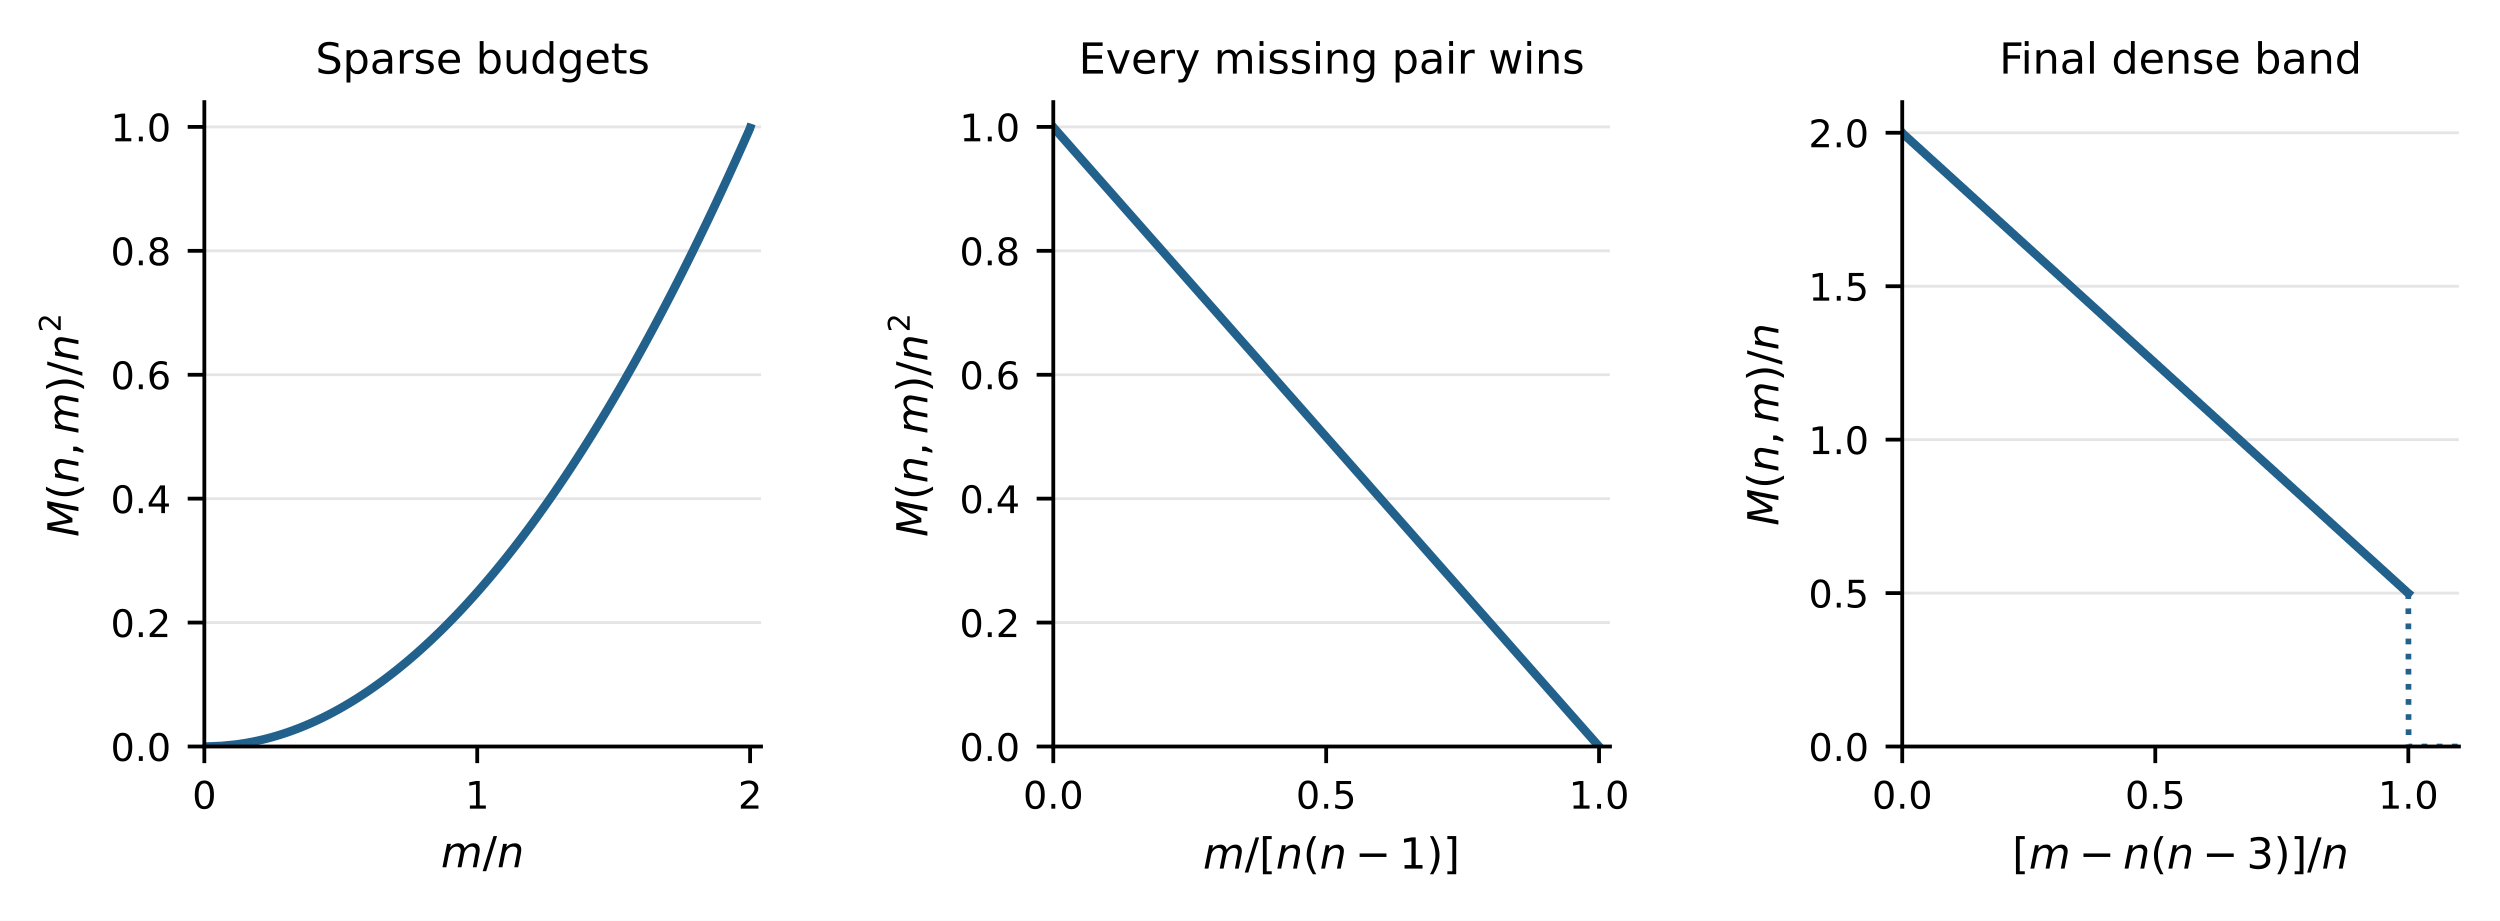
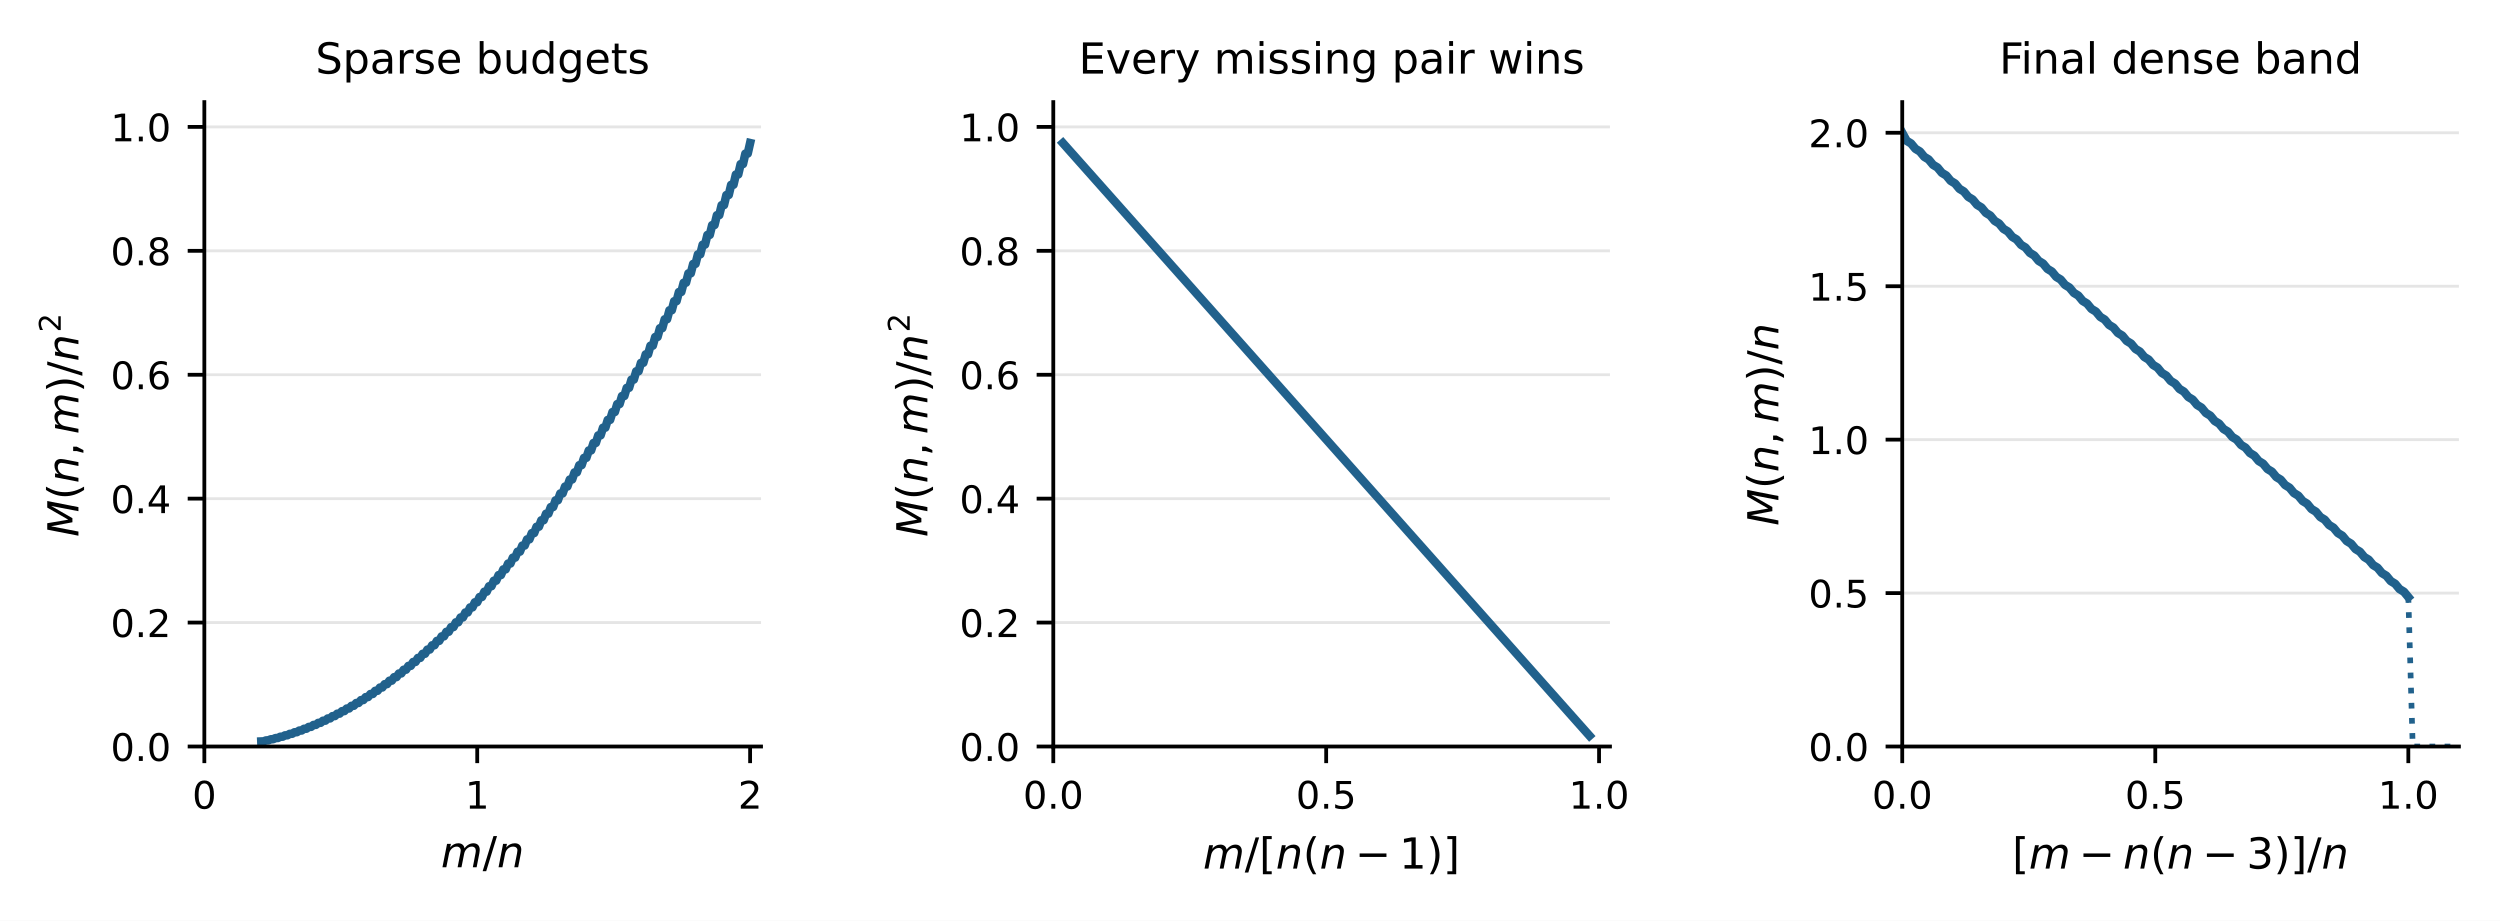
<svg xmlns="http://www.w3.org/2000/svg" xmlns:xlink="http://www.w3.org/1999/xlink" width="525.903pt" height="193.679pt" viewBox="0 0 525.903 193.679" version="1.1">
  <defs>
    <style type="text/css">*{stroke-linejoin: round; stroke-linecap: butt}</style>
  </defs>
  <g id="figure_1">
    <g id="patch_1">
      <path d="M 0 193.679 L 525.903 193.679 L 525.903 0 L 0 0 z " style="fill: #ffffff" />
    </g>
    <g id="axes_1">
      <g id="patch_2">
        <path d="M 42.985 157.036 L 160.09 157.036 L 160.09 21.479 L 42.985 21.479 z " style="fill: #ffffff" />
      </g>
      <g id="matplotlib.axis_1">
        <g id="xtick_1">
          <g id="line2d_1">
            <defs>
              <path id="m2ba249c157" d="M 0 0 L 0 3.5 " style="stroke: #000000; stroke-width: 0.8" />
            </defs>
            <g>
              <use xlink:href="#m2ba249c157" x="42.985" y="157.036" style="stroke: #000000; stroke-width: 0.8" />
            </g>
          </g>
          <g id="text_1">
            <text style="font-size: 8px; font-family: 'DejaVu Sans'; text-anchor: middle" x="42.985" y="170.115" transform="rotate(-0 42.98461 170.1146)">0</text>
          </g>
        </g>
        <g id="xtick_2">
          <g id="line2d_2">
            <g>
              <use xlink:href="#m2ba249c157" x="100.389" y="157.036" style="stroke: #000000; stroke-width: 0.8" />
            </g>
          </g>
          <g id="text_2">
            <text style="font-size: 8px; font-family: 'DejaVu Sans'; text-anchor: middle" x="100.389" y="170.115" transform="rotate(-0 100.3892 170.1146)">1</text>
          </g>
        </g>
        <g id="xtick_3">
          <g id="line2d_3">
            <g>
              <use xlink:href="#m2ba249c157" x="157.794" y="157.036" style="stroke: #000000; stroke-width: 0.8" />
            </g>
          </g>
          <g id="text_3">
            <text style="font-size: 8px; font-family: 'DejaVu Sans'; text-anchor: middle" x="157.794" y="170.115" transform="rotate(-0 157.7939 170.1146)">2</text>
          </g>
        </g>
        <g id="text_4">
          <g transform="translate(92.76233 182.8744)">
            <text>
              <tspan x="0" y="-0.438" style="font-style: oblique; font-size: 9px; font-family: 'DejaVu Sans'">m</tspan>
              <tspan x="11.799" y="-0.438" style="font-style: oblique; font-size: 9px; font-family: 'DejaVu Sans'">n</tspan>
              <tspan x="8.767" y="-0.438" style="font-size: 9px; font-family: 'DejaVu Sans'">/</tspan>
            </text>
          </g>
        </g>
      </g>
      <g id="matplotlib.axis_2">
        <g id="ytick_1">
          <g id="line2d_4">
            <path d="M 42.985 157.036 L 160.09 157.036 " clip-path="url(#pbbf716fa3c)" style="fill: none; stroke: #e5e5e5; stroke-width: 0.6; stroke-linecap: square" />
          </g>
          <g id="line2d_5">
            <defs>
              <path id="m315a879673" d="M 0 0 L -3.5 0 " style="stroke: #000000; stroke-width: 0.8" />
            </defs>
            <g>
              <use xlink:href="#m315a879673" x="42.985" y="157.036" style="stroke: #000000; stroke-width: 0.8" />
            </g>
          </g>
          <g id="text_5">
            <text style="font-size: 8px; font-family: 'DejaVu Sans'; text-anchor: end" x="35.985" y="160.076" transform="rotate(-0 35.98461 160.0755)">0.0</text>
          </g>
        </g>
        <g id="ytick_2">
          <g id="line2d_6">
            <path d="M 42.985 130.968 L 160.09 130.968 " clip-path="url(#pbbf716fa3c)" style="fill: none; stroke: #e5e5e5; stroke-width: 0.6; stroke-linecap: square" />
          </g>
          <g id="line2d_7">
            <g>
              <use xlink:href="#m315a879673" x="42.985" y="130.968" style="stroke: #000000; stroke-width: 0.8" />
            </g>
          </g>
          <g id="text_6">
            <text style="font-size: 8px; font-family: 'DejaVu Sans'; text-anchor: end" x="35.985" y="134.007" transform="rotate(-0 35.98461 134.0067)">0.2</text>
          </g>
        </g>
        <g id="ytick_3">
          <g id="line2d_8">
            <path d="M 42.985 104.899 L 160.09 104.899 " clip-path="url(#pbbf716fa3c)" style="fill: none; stroke: #e5e5e5; stroke-width: 0.6; stroke-linecap: square" />
          </g>
          <g id="line2d_9">
            <g>
              <use xlink:href="#m315a879673" x="42.985" y="104.899" style="stroke: #000000; stroke-width: 0.8" />
            </g>
          </g>
          <g id="text_7">
            <text style="font-size: 8px; font-family: 'DejaVu Sans'; text-anchor: end" x="35.985" y="107.938" transform="rotate(-0 35.98461 107.9379)">0.4</text>
          </g>
        </g>
        <g id="ytick_4">
          <g id="line2d_10">
            <path d="M 42.985 78.83 L 160.09 78.83 " clip-path="url(#pbbf716fa3c)" style="fill: none; stroke: #e5e5e5; stroke-width: 0.6; stroke-linecap: square" />
          </g>
          <g id="line2d_11">
            <g>
              <use xlink:href="#m315a879673" x="42.985" y="78.83" style="stroke: #000000; stroke-width: 0.8" />
            </g>
          </g>
          <g id="text_8">
            <text style="font-size: 8px; font-family: 'DejaVu Sans'; text-anchor: end" x="35.985" y="81.869" transform="rotate(-0 35.98461 81.86907)">0.6</text>
          </g>
        </g>
        <g id="ytick_5">
          <g id="line2d_12">
            <path d="M 42.985 52.761 L 160.09 52.761 " clip-path="url(#pbbf716fa3c)" style="fill: none; stroke: #e5e5e5; stroke-width: 0.6; stroke-linecap: square" />
          </g>
          <g id="line2d_13">
            <g>
              <use xlink:href="#m315a879673" x="42.985" y="52.761" style="stroke: #000000; stroke-width: 0.8" />
            </g>
          </g>
          <g id="text_9">
            <text style="font-size: 8px; font-family: 'DejaVu Sans'; text-anchor: end" x="35.985" y="55.8" transform="rotate(-0 35.98461 55.80025)">0.8</text>
          </g>
        </g>
        <g id="ytick_6">
          <g id="line2d_14">
            <path d="M 42.985 26.692 L 160.09 26.692 " clip-path="url(#pbbf716fa3c)" style="fill: none; stroke: #e5e5e5; stroke-width: 0.6; stroke-linecap: square" />
          </g>
          <g id="line2d_15">
            <g>
              <use xlink:href="#m315a879673" x="42.985" y="26.692" style="stroke: #000000; stroke-width: 0.8" />
            </g>
          </g>
          <g id="text_10">
            <text style="font-size: 8px; font-family: 'DejaVu Sans'; text-anchor: end" x="35.985" y="29.731" transform="rotate(-0 35.98461 29.73142)">1.0</text>
          </g>
        </g>
        <g id="text_11">
          <g transform="translate(17.1 112.9275) rotate(-90)">
            <text>
              <tspan x="0" y="-0.602" style="font-style: oblique; font-size: 9px; font-family: 'DejaVu Sans'">M</tspan>
              <tspan x="11.276" y="-0.602" style="font-style: oblique; font-size: 9px; font-family: 'DejaVu Sans'">n</tspan>
              <tspan x="21.595" y="-0.602" style="font-style: oblique; font-size: 9px; font-family: 'DejaVu Sans'">m</tspan>
              <tspan x="36.905" y="-0.602" style="font-style: oblique; font-size: 9px; font-family: 'DejaVu Sans'">n</tspan>
              <tspan x="7.765" y="-0.602" style="font-size: 9px; font-family: 'DejaVu Sans'">(</tspan>
              <tspan x="16.98" y="-0.602" style="font-size: 9px; font-family: 'DejaVu Sans'">,</tspan>
              <tspan x="30.362" y="-0.602" style="font-size: 9px; font-family: 'DejaVu Sans'">)</tspan>
              <tspan x="33.873" y="-0.602" style="font-size: 9px; font-family: 'DejaVu Sans'">/</tspan>
              <tspan x="43.029" y="-4.319" style="font-size: 6.3px; font-family: 'DejaVu Sans'">2</tspan>
            </text>
          </g>
        </g>
      </g>
      <g id="line2d_16">
-         <path d="M 43.75 157.032 L 46.588 156.917 L 49.427 156.638 L 50.288 156.527 L 51.149 156.393 L 51.819 156.287 L 52.552 156.149 L 53.158 156.039 L 53.764 155.908 L 54.306 155.797 L 54.848 155.667 L 55.327 155.561 L 55.869 155.419 L 56.283 155.321 L 56.762 155.186 L 57.176 155.081 L 57.655 154.936 L 58.069 154.824 L 58.484 154.69 L 58.835 154.592 L 59.249 154.451 L 59.6 154.348 L 60.015 154.201 L 60.365 154.093 L 60.78 153.939 L 61.067 153.849 L 61.482 153.688 L 61.769 153.595 L 62.119 153.452 L 62.407 153.355 L 62.757 153.208 L 63.044 153.108 L 63.395 152.956 L 63.682 152.852 L 64.033 152.695 L 64.32 152.589 L 64.671 152.427 L 64.958 152.317 L 65.309 152.151 L 65.532 152.066 L 65.883 151.895 L 66.106 151.808 L 66.457 151.633 L 66.68 151.544 L 67.031 151.364 L 67.254 151.273 L 67.605 151.089 L 67.828 150.996 L 68.179 150.807 L 68.402 150.712 L 68.689 150.551 L 68.912 150.454 L 69.199 150.29 L 69.423 150.191 L 69.71 150.024 L 69.933 149.923 L 70.22 149.753 L 70.443 149.65 L 70.73 149.477 L 70.953 149.371 L 71.24 149.195 L 71.464 149.088 L 71.751 148.908 L 71.974 148.799 L 72.261 148.616 L 72.484 148.505 L 72.771 148.319 L 72.931 148.244 L 73.218 148.055 L 73.377 147.979 L 73.664 147.787 L 73.824 147.71 L 74.111 147.515 L 74.27 147.436 L 74.557 147.239 L 74.717 147.159 L 75.004 146.959 L 75.163 146.878 L 75.45 146.675 L 75.61 146.593 L 75.897 146.387 L 76.056 146.304 L 76.343 146.096 L 76.503 146.011 L 76.79 145.8 L 76.949 145.715 L 77.236 145.5 L 77.395 145.414 L 77.683 145.197 L 77.842 145.109 L 78.129 144.889 L 78.288 144.801 L 78.575 144.578 L 78.735 144.488 L 79.022 144.262 L 79.181 144.171 L 79.468 143.943 L 79.628 143.851 L 79.915 143.62 L 80.074 143.527 L 80.361 143.293 L 80.521 143.198 L 80.808 142.961 L 80.967 142.866 L 81.254 142.626 L 81.414 142.53 L 81.701 142.287 L 81.86 142.189 L 82.147 141.944 L 82.307 141.845 L 82.594 141.597 L 82.753 141.497 L 83.04 141.246 L 83.2 141.145 L 83.487 140.892 L 83.646 140.789 L 83.933 140.533 L 84.093 140.429 L 84.38 140.17 L 84.539 140.066 L 84.826 139.803 L 84.986 139.698 L 85.273 139.433 L 85.432 139.326 L 85.719 139.058 L 85.879 138.95 L 86.166 138.68 L 86.325 138.571 L 86.612 138.297 L 86.772 138.187 L 87.059 137.911 L 87.218 137.8 L 87.505 137.521 L 87.601 137.465 L 87.888 137.183 L 87.983 137.126 L 88.27 136.842 L 88.366 136.785 L 88.653 136.499 L 88.749 136.441 L 88.972 136.21 L 89.068 136.152 L 89.291 135.92 L 89.387 135.862 L 89.61 135.628 L 89.706 135.569 L 89.929 135.333 L 90.025 135.274 L 90.248 135.037 L 90.343 134.977 L 90.567 134.738 L 90.662 134.678 L 90.886 134.438 L 90.981 134.377 L 91.204 134.135 L 91.3 134.074 L 91.523 133.83 L 91.619 133.769 L 91.842 133.524 L 91.938 133.462 L 92.161 133.215 L 92.257 133.153 L 92.48 132.905 L 92.576 132.842 L 92.799 132.592 L 92.895 132.529 L 93.118 132.278 L 93.214 132.214 L 93.437 131.961 L 93.533 131.897 L 93.756 131.642 L 93.851 131.578 L 94.075 131.322 L 94.17 131.257 L 94.394 130.999 L 94.489 130.934 L 94.713 130.674 L 94.808 130.609 L 95.031 130.348 L 95.127 130.282 L 95.35 130.019 L 95.446 129.953 L 95.669 129.688 L 95.765 129.622 L 95.988 129.356 L 96.084 129.289 L 96.307 129.021 L 96.403 128.954 L 96.626 128.684 L 96.722 128.617 L 96.945 128.346 L 97.041 128.278 L 97.264 128.005 L 97.36 127.936 L 97.583 127.662 L 97.678 127.593 L 97.902 127.317 L 97.997 127.248 L 98.221 126.971 L 98.316 126.901 L 98.54 126.622 L 98.635 126.552 L 98.858 126.271 L 98.954 126.2 L 99.177 125.918 L 99.273 125.847 L 99.496 125.563 L 99.592 125.492 L 99.815 125.206 L 99.911 125.135 L 100.134 124.848 L 100.23 124.776 L 100.453 124.487 L 100.549 124.414 L 100.772 124.124 L 100.868 124.051 L 101.091 123.759 L 101.187 123.686 L 101.41 123.392 L 101.505 123.318 L 101.729 123.023 L 101.824 122.949 L 102.048 122.652 L 102.143 122.578 L 102.367 122.279 L 102.462 122.204 L 102.685 121.904 L 102.781 121.829 L 103.004 121.527 L 103.1 121.452 L 103.323 121.148 L 103.419 121.072 L 103.642 120.768 L 103.738 120.691 L 103.961 120.385 L 104.057 120.308 L 104.28 120 L 104.376 119.922 L 104.599 119.613 L 104.695 119.535 L 104.918 119.223 L 105.013 119.145 L 105.237 118.832 L 105.332 118.754 L 105.556 118.439 L 105.651 118.36 L 105.875 118.044 L 105.97 117.965 L 106.193 117.647 L 106.289 117.568 L 106.512 117.248 L 106.608 117.168 L 106.831 116.847 L 106.927 116.767 L 107.15 116.444 L 107.246 116.363 L 107.469 116.039 L 107.565 115.958 L 107.788 115.632 L 107.884 115.55 L 108.107 115.223 L 108.203 115.141 L 108.426 114.812 L 108.522 114.729 L 108.745 114.398 L 108.84 114.315 L 109.064 113.983 L 109.159 113.9 L 109.383 113.566 L 109.478 113.482 L 109.702 113.147 L 109.797 113.063 L 110.02 112.726 L 110.116 112.641 L 110.339 112.302 L 110.435 112.217 L 110.658 111.877 L 110.754 111.792 L 110.977 111.45 L 111.073 111.364 L 111.296 111.021 L 111.392 110.934 L 111.615 110.589 L 111.711 110.503 L 111.934 110.156 L 112.03 110.069 L 112.253 109.721 L 112.349 109.633 L 112.572 109.284 L 112.667 109.196 L 112.891 108.844 L 112.986 108.756 L 113.21 108.403 L 113.305 108.314 L 113.529 107.96 L 113.624 107.871 L 113.847 107.514 L 113.943 107.425 L 114.166 107.067 L 114.262 106.977 L 114.485 106.618 L 114.581 106.527 L 114.804 106.166 L 114.9 106.076 L 115.123 105.713 L 115.219 105.622 L 115.442 105.257 L 115.538 105.166 L 115.761 104.8 L 115.857 104.708 L 116.08 104.341 L 116.176 104.248 L 116.399 103.879 L 116.494 103.786 L 116.718 103.416 L 116.813 103.323 L 117.037 102.95 L 117.132 102.857 L 117.355 102.483 L 117.451 102.389 L 117.674 102.013 L 117.77 101.919 L 117.993 101.542 L 118.089 101.447 L 118.312 101.068 L 118.408 100.973 L 118.631 100.593 L 118.727 100.497 L 118.95 100.115 L 119.046 100.019 L 119.269 99.636 L 119.365 99.539 L 119.588 99.154 L 119.684 99.057 L 119.907 98.671 L 120.002 98.574 L 120.226 98.185 L 120.321 98.088 L 120.545 97.697 L 120.64 97.6 L 120.864 97.208 L 120.959 97.11 L 121.182 96.716 L 121.278 96.618 L 121.501 96.223 L 121.597 96.124 L 121.82 95.727 L 121.916 95.628 L 122.139 95.229 L 122.235 95.129 L 122.458 94.73 L 122.554 94.629 L 122.777 94.228 L 122.873 94.127 L 123.096 93.724 L 123.192 93.623 L 123.415 93.219 L 123.511 93.117 L 123.734 92.711 L 123.829 92.609 L 124.053 92.201 L 124.148 92.099 L 124.372 91.69 L 124.467 91.587 L 124.691 91.176 L 124.786 91.073 L 125.009 90.66 L 125.105 90.557 L 125.328 90.142 L 125.424 90.038 L 125.647 89.623 L 125.743 89.518 L 125.966 89.101 L 126.062 88.996 L 126.285 88.577 L 126.381 88.472 L 126.604 88.051 L 126.7 87.946 L 126.923 87.523 L 127.019 87.417 L 127.242 86.993 L 127.338 86.887 L 127.561 86.462 L 127.656 86.355 L 127.88 85.928 L 127.975 85.821 L 128.199 85.392 L 128.294 85.284 L 128.518 84.854 L 128.613 84.746 L 128.836 84.314 L 128.932 84.206 L 129.155 83.772 L 129.251 83.664 L 129.474 83.228 L 129.57 83.119 L 129.793 82.682 L 129.889 82.573 L 130.112 82.135 L 130.208 82.025 L 130.431 81.585 L 130.527 81.474 L 130.75 81.033 L 130.846 80.922 L 131.069 80.479 L 131.164 80.368 L 131.388 79.923 L 131.42 79.923 L 131.643 79.477 L 131.675 79.476 L 131.898 79.029 L 131.93 79.029 L 132.153 78.58 L 132.185 78.58 L 132.408 78.13 L 132.44 78.13 L 132.663 77.679 L 132.695 77.679 L 132.919 77.226 L 132.95 77.226 L 133.174 76.772 L 133.206 76.772 L 133.429 76.317 L 133.461 76.317 L 133.684 75.86 L 133.716 75.86 L 133.939 75.403 L 133.971 75.402 L 134.194 74.943 L 134.226 74.943 L 134.449 74.483 L 134.481 74.483 L 134.704 74.021 L 134.736 74.021 L 134.96 73.558 L 134.991 73.558 L 135.215 73.094 L 135.247 73.094 L 135.47 72.629 L 135.502 72.629 L 135.725 72.162 L 135.757 72.162 L 135.98 71.694 L 136.012 71.694 L 136.235 71.224 L 136.267 71.224 L 136.49 70.754 L 136.522 70.754 L 136.745 70.282 L 136.777 70.282 L 137.001 69.808 L 137.033 69.808 L 137.256 69.334 L 137.288 69.334 L 137.511 68.858 L 137.543 68.858 L 137.766 68.381 L 137.798 68.381 L 138.021 67.902 L 138.053 67.902 L 138.276 67.423 L 138.308 67.423 L 138.531 66.942 L 138.563 66.942 L 138.787 66.459 L 138.818 66.459 L 139.042 65.976 L 139.074 65.976 L 139.297 65.491 L 139.329 65.491 L 139.552 65.005 L 139.584 65.005 L 139.807 64.517 L 139.839 64.517 L 140.062 64.029 L 140.094 64.029 L 140.317 63.539 L 140.349 63.539 L 140.572 63.048 L 140.604 63.047 L 140.828 62.555 L 140.859 62.555 L 141.083 62.061 L 141.115 62.061 L 141.338 61.566 L 141.37 61.566 L 141.593 61.069 L 141.625 61.069 L 141.848 60.572 L 141.88 60.572 L 142.103 60.073 L 142.135 60.073 L 142.358 59.572 L 142.39 59.572 L 142.614 59.071 L 142.645 59.071 L 142.869 58.568 L 142.901 58.568 L 143.124 58.064 L 143.156 58.064 L 143.379 57.558 L 143.411 57.558 L 143.634 57.052 L 143.666 57.052 L 143.889 56.544 L 143.921 56.544 L 144.144 56.034 L 144.176 56.034 L 144.399 55.524 L 144.431 55.524 L 144.655 55.012 L 144.686 55.012 L 144.91 54.499 L 144.942 54.499 L 145.165 53.984 L 145.197 53.984 L 145.42 53.469 L 145.452 53.468 L 145.675 52.951 L 145.707 52.951 L 145.93 52.433 L 145.962 52.433 L 146.185 51.914 L 146.217 51.913 L 146.44 51.393 L 146.472 51.393 L 146.696 50.87 L 146.728 50.87 L 146.951 50.347 L 146.983 50.347 L 147.206 49.822 L 147.238 49.822 L 147.461 49.296 L 147.493 49.296 L 147.716 48.769 L 147.748 48.769 L 147.971 48.24 L 148.003 48.24 L 148.226 47.71 L 148.258 47.71 L 148.482 47.179 L 148.513 47.179 L 148.737 46.647 L 148.769 46.647 L 148.992 46.113 L 149.024 46.113 L 149.247 45.578 L 149.279 45.578 L 149.502 45.042 L 149.534 45.041 L 149.757 44.504 L 149.789 44.504 L 150.012 43.965 L 150.044 43.965 L 150.267 43.425 L 150.299 43.425 L 150.523 42.883 L 150.554 42.883 L 150.778 42.34 L 150.81 42.34 L 151.033 41.796 L 151.065 41.796 L 151.288 41.251 L 151.32 41.251 L 151.543 40.704 L 151.575 40.704 L 151.798 40.157 L 151.83 40.156 L 152.053 39.607 L 152.085 39.607 L 152.309 39.057 L 152.34 39.057 L 152.564 38.505 L 152.596 38.505 L 152.819 37.952 L 152.851 37.952 L 153.074 37.398 L 153.106 37.397 L 153.329 36.842 L 153.361 36.842 L 153.584 36.285 L 153.616 36.285 L 153.839 35.727 L 153.871 35.727 L 154.094 35.167 L 154.126 35.167 L 154.35 34.606 L 154.381 34.606 L 154.605 34.044 L 154.637 34.044 L 154.86 33.481 L 154.892 33.481 L 155.115 32.916 L 155.147 32.916 L 155.37 32.35 L 155.402 32.35 L 155.625 31.783 L 155.657 31.783 L 155.88 31.215 L 155.912 31.214 L 156.136 30.645 L 156.167 30.645 L 156.391 30.074 L 156.423 30.074 L 156.646 29.501 L 156.678 29.501 L 156.901 28.928 L 156.933 28.928 L 157.156 28.353 L 157.188 28.353 L 157.411 27.776 L 157.443 27.776 L 157.666 27.199 L 157.698 27.199 L 157.794 26.91 L 157.794 26.91 " clip-path="url(#pbbf716fa3c)" style="fill: none; stroke: #21618c; stroke-width: 1.8; stroke-linecap: square" />
+         <path d="M 54.965 155.972 L 55.464 155.952 L 55.963 155.755 L 56.462 155.736 L 56.961 155.519 L 57.461 155.499 L 57.96 155.262 L 58.459 155.243 L 58.958 154.986 L 59.457 154.967 L 59.956 154.691 L 60.456 154.671 L 60.955 154.375 L 61.454 154.356 L 61.953 154.04 L 62.452 154.021 L 62.951 153.685 L 63.451 153.666 L 63.95 153.311 L 64.449 153.291 L 64.948 152.917 L 65.447 152.897 L 65.946 152.503 L 66.446 152.483 L 66.945 152.069 L 67.444 152.049 L 67.943 151.616 L 68.442 151.596 L 68.941 151.143 L 69.441 151.123 L 69.94 150.65 L 70.439 150.63 L 70.938 150.137 L 71.437 150.118 L 71.937 149.605 L 72.436 149.585 L 72.935 149.053 L 73.434 149.034 L 73.933 148.482 L 74.432 148.462 L 74.932 147.89 L 75.431 147.871 L 75.93 147.279 L 76.429 147.259 L 76.928 146.648 L 77.427 146.629 L 77.927 145.998 L 78.426 145.978 L 78.925 145.328 L 79.424 145.308 L 79.923 144.638 L 80.422 144.618 L 80.922 143.928 L 81.421 143.908 L 81.92 143.199 L 82.419 143.179 L 82.918 142.45 L 83.417 142.43 L 83.917 141.681 L 84.416 141.661 L 84.915 140.893 L 85.414 140.873 L 85.913 140.084 L 86.412 140.065 L 86.912 139.256 L 87.411 139.237 L 87.91 138.409 L 88.409 138.389 L 88.908 137.542 L 89.407 137.522 L 89.907 136.655 L 90.406 136.635 L 90.905 135.748 L 91.404 135.728 L 91.903 134.821 L 92.403 134.802 L 92.902 133.875 L 93.401 133.855 L 93.9 132.909 L 94.399 132.89 L 94.898 131.924 L 95.398 131.904 L 95.897 130.918 L 96.396 130.899 L 96.895 129.893 L 97.394 129.874 L 97.893 128.849 L 98.393 128.829 L 98.892 127.784 L 99.391 127.764 L 99.89 126.7 L 100.389 126.68 L 100.888 125.596 L 101.388 125.576 L 101.887 124.473 L 102.386 124.453 L 102.885 123.329 L 103.384 123.31 L 103.883 122.166 L 104.383 122.147 L 104.882 120.984 L 105.381 120.964 L 105.88 119.781 L 106.379 119.762 L 106.878 118.559 L 107.378 118.539 L 107.877 117.317 L 108.376 117.298 L 108.875 116.056 L 109.374 116.036 L 109.873 114.774 L 110.373 114.755 L 110.872 113.473 L 111.371 113.454 L 111.87 112.153 L 112.369 112.133 L 112.868 110.812 L 113.368 110.793 L 113.867 109.452 L 114.366 109.433 L 114.865 108.072 L 115.364 108.053 L 115.864 106.673 L 116.363 106.653 L 116.862 105.254 L 117.361 105.234 L 117.86 103.815 L 118.359 103.795 L 118.859 102.356 L 119.358 102.336 L 119.857 100.878 L 120.356 100.858 L 120.855 99.38 L 121.354 99.36 L 121.854 97.862 L 122.353 97.842 L 122.852 96.324 L 123.351 96.304 L 123.85 94.767 L 124.349 94.747 L 124.849 93.19 L 125.348 93.17 L 125.847 91.593 L 126.346 91.574 L 126.845 89.977 L 127.344 89.957 L 127.844 88.341 L 128.343 88.321 L 128.842 86.685 L 129.341 86.665 L 129.84 85.01 L 130.339 84.99 L 130.839 83.314 L 131.338 83.295 L 131.837 81.6 L 132.336 81.58 L 132.835 79.865 L 133.334 79.845 L 133.834 78.111 L 134.333 78.091 L 134.832 76.336 L 135.331 76.317 L 135.83 74.543 L 136.33 74.523 L 136.829 72.729 L 137.328 72.71 L 137.827 70.896 L 138.326 70.876 L 138.825 69.043 L 139.325 69.023 L 139.824 67.17 L 140.323 67.151 L 140.822 65.278 L 141.321 65.258 L 141.82 63.366 L 142.32 63.346 L 142.819 61.434 L 143.318 61.415 L 143.817 59.483 L 144.316 59.463 L 144.815 57.512 L 145.315 57.492 L 145.814 55.521 L 146.313 55.501 L 146.812 53.51 L 147.311 53.491 L 147.81 51.48 L 148.31 51.46 L 148.809 49.43 L 149.308 49.41 L 149.807 47.36 L 150.306 47.34 L 150.805 45.271 L 151.305 45.251 L 151.804 43.162 L 152.303 43.142 L 152.802 41.033 L 153.301 41.013 L 153.8 38.884 L 154.3 38.864 L 154.799 36.716 L 155.298 36.696 L 155.797 34.528 L 156.296 34.508 L 156.796 32.32 L 157.295 32.3 L 157.794 30.093 L 157.794 30.093 " clip-path="url(#pbbf716fa3c)" style="fill: none; stroke: #21618c; stroke-width: 1.8; stroke-linecap: square" />
      </g>
      <g id="patch_3">
        <path d="M 42.985 157.036 L 42.985 21.479 " style="fill: none; stroke: #000000; stroke-width: 0.8; stroke-linejoin: miter; stroke-linecap: square" />
      </g>
      <g id="patch_4">
        <path d="M 42.985 157.036 L 160.09 157.036 " style="fill: none; stroke: #000000; stroke-width: 0.8; stroke-linejoin: miter; stroke-linecap: square" />
      </g>
      <g id="text_12">
        <text style="font-size: 9px; font-family: 'DejaVu Sans'; text-anchor: middle" x="101.537" y="15.479" transform="rotate(-0 101.5373 15.47859)">Sparse budgets</text>
      </g>
    </g>
    <g id="axes_2">
      <g id="patch_5">
        <path d="M 221.571 157.036 L 338.676 157.036 L 338.676 21.479 L 221.571 21.479 z " style="fill: #ffffff" />
      </g>
      <g id="matplotlib.axis_3">
        <g id="xtick_4">
          <g id="line2d_17">
            <g>
              <use xlink:href="#m2ba249c157" x="221.571" y="157.036" style="stroke: #000000; stroke-width: 0.8" />
            </g>
          </g>
          <g id="text_13">
            <text style="font-size: 8px; font-family: 'DejaVu Sans'; text-anchor: middle" x="221.571" y="170.115" transform="rotate(-0 221.5708 170.1146)">0.0</text>
          </g>
        </g>
        <g id="xtick_5">
          <g id="line2d_18">
            <g>
              <use xlink:href="#m2ba249c157" x="278.975" y="157.036" style="stroke: #000000; stroke-width: 0.8" />
            </g>
          </g>
          <g id="text_14">
            <text style="font-size: 8px; font-family: 'DejaVu Sans'; text-anchor: middle" x="278.975" y="170.115" transform="rotate(-0 278.9755 170.1146)">0.5</text>
          </g>
        </g>
        <g id="xtick_6">
          <g id="line2d_19">
            <g>
              <use xlink:href="#m2ba249c157" x="336.38" y="157.036" style="stroke: #000000; stroke-width: 0.8" />
            </g>
          </g>
          <g id="text_15">
            <text style="font-size: 8px; font-family: 'DejaVu Sans'; text-anchor: middle" x="336.38" y="170.115" transform="rotate(-0 336.3801 170.1146)">1.0</text>
          </g>
        </g>
        <g id="text_16">
          <g transform="translate(253.0786 182.8765)">
            <text>
              <tspan x="0" y="-0.156" style="font-style: oblique; font-size: 9px; font-family: 'DejaVu Sans'">m</tspan>
              <tspan x="15.311" y="-0.156" style="font-style: oblique; font-size: 9px; font-family: 'DejaVu Sans'">n</tspan>
              <tspan x="24.526" y="-0.156" style="font-style: oblique; font-size: 9px; font-family: 'DejaVu Sans'">n</tspan>
              <tspan x="8.767" y="-0.156" style="font-size: 9px; font-family: 'DejaVu Sans'">/</tspan>
              <tspan x="11.799" y="-0.156" style="font-size: 9px; font-family: 'DejaVu Sans'">[</tspan>
              <tspan x="21.015" y="-0.156" style="font-size: 9px; font-family: 'DejaVu Sans'">(</tspan>
              <tspan x="31.983" y="-0.156" style="font-size: 9px; font-family: 'DejaVu Sans'">−</tspan>
              <tspan x="41.278" y="-0.156" style="font-size: 9px; font-family: 'DejaVu Sans'">1</tspan>
              <tspan x="47.004" y="-0.156" style="font-size: 9px; font-family: 'DejaVu Sans'">)</tspan>
              <tspan x="50.515" y="-0.156" style="font-size: 9px; font-family: 'DejaVu Sans'">]</tspan>
            </text>
          </g>
        </g>
      </g>
      <g id="matplotlib.axis_4">
        <g id="ytick_7">
          <g id="line2d_20">
            <path d="M 221.571 157.036 L 338.676 157.036 " clip-path="url(#p922f2c51dc)" style="fill: none; stroke: #e5e5e5; stroke-width: 0.6; stroke-linecap: square" />
          </g>
          <g id="line2d_21">
            <g>
              <use xlink:href="#m315a879673" x="221.571" y="157.036" style="stroke: #000000; stroke-width: 0.8" />
            </g>
          </g>
          <g id="text_17">
            <text style="font-size: 8px; font-family: 'DejaVu Sans'; text-anchor: end" x="214.571" y="160.076" transform="rotate(-0 214.5708 160.0755)">0.0</text>
          </g>
        </g>
        <g id="ytick_8">
          <g id="line2d_22">
            <path d="M 221.571 130.968 L 338.676 130.968 " clip-path="url(#p922f2c51dc)" style="fill: none; stroke: #e5e5e5; stroke-width: 0.6; stroke-linecap: square" />
          </g>
          <g id="line2d_23">
            <g>
              <use xlink:href="#m315a879673" x="221.571" y="130.968" style="stroke: #000000; stroke-width: 0.8" />
            </g>
          </g>
          <g id="text_18">
            <text style="font-size: 8px; font-family: 'DejaVu Sans'; text-anchor: end" x="214.571" y="134.007" transform="rotate(-0 214.5708 134.0067)">0.2</text>
          </g>
        </g>
        <g id="ytick_9">
          <g id="line2d_24">
            <path d="M 221.571 104.899 L 338.676 104.899 " clip-path="url(#p922f2c51dc)" style="fill: none; stroke: #e5e5e5; stroke-width: 0.6; stroke-linecap: square" />
          </g>
          <g id="line2d_25">
            <g>
              <use xlink:href="#m315a879673" x="221.571" y="104.899" style="stroke: #000000; stroke-width: 0.8" />
            </g>
          </g>
          <g id="text_19">
            <text style="font-size: 8px; font-family: 'DejaVu Sans'; text-anchor: end" x="214.571" y="107.938" transform="rotate(-0 214.5708 107.9379)">0.4</text>
          </g>
        </g>
        <g id="ytick_10">
          <g id="line2d_26">
            <path d="M 221.571 78.83 L 338.676 78.83 " clip-path="url(#p922f2c51dc)" style="fill: none; stroke: #e5e5e5; stroke-width: 0.6; stroke-linecap: square" />
          </g>
          <g id="line2d_27">
            <g>
              <use xlink:href="#m315a879673" x="221.571" y="78.83" style="stroke: #000000; stroke-width: 0.8" />
            </g>
          </g>
          <g id="text_20">
            <text style="font-size: 8px; font-family: 'DejaVu Sans'; text-anchor: end" x="214.571" y="81.869" transform="rotate(-0 214.5708 81.86907)">0.6</text>
          </g>
        </g>
        <g id="ytick_11">
          <g id="line2d_28">
            <path d="M 221.571 52.761 L 338.676 52.761 " clip-path="url(#p922f2c51dc)" style="fill: none; stroke: #e5e5e5; stroke-width: 0.6; stroke-linecap: square" />
          </g>
          <g id="line2d_29">
            <g>
              <use xlink:href="#m315a879673" x="221.571" y="52.761" style="stroke: #000000; stroke-width: 0.8" />
            </g>
          </g>
          <g id="text_21">
            <text style="font-size: 8px; font-family: 'DejaVu Sans'; text-anchor: end" x="214.571" y="55.8" transform="rotate(-0 214.5708 55.80025)">0.8</text>
          </g>
        </g>
        <g id="ytick_12">
          <g id="line2d_30">
            <path d="M 221.571 26.692 L 338.676 26.692 " clip-path="url(#p922f2c51dc)" style="fill: none; stroke: #e5e5e5; stroke-width: 0.6; stroke-linecap: square" />
          </g>
          <g id="line2d_31">
            <g>
              <use xlink:href="#m315a879673" x="221.571" y="26.692" style="stroke: #000000; stroke-width: 0.8" />
            </g>
          </g>
          <g id="text_22">
            <text style="font-size: 8px; font-family: 'DejaVu Sans'; text-anchor: end" x="214.571" y="29.731" transform="rotate(-0 214.5708 29.73142)">1.0</text>
          </g>
        </g>
        <g id="text_23">
          <g transform="translate(195.6862 112.9275) rotate(-90)">
            <text>
              <tspan x="0" y="-0.602" style="font-style: oblique; font-size: 9px; font-family: 'DejaVu Sans'">M</tspan>
              <tspan x="11.276" y="-0.602" style="font-style: oblique; font-size: 9px; font-family: 'DejaVu Sans'">n</tspan>
              <tspan x="21.595" y="-0.602" style="font-style: oblique; font-size: 9px; font-family: 'DejaVu Sans'">m</tspan>
              <tspan x="36.905" y="-0.602" style="font-style: oblique; font-size: 9px; font-family: 'DejaVu Sans'">n</tspan>
              <tspan x="7.765" y="-0.602" style="font-size: 9px; font-family: 'DejaVu Sans'">(</tspan>
              <tspan x="16.98" y="-0.602" style="font-size: 9px; font-family: 'DejaVu Sans'">,</tspan>
              <tspan x="30.362" y="-0.602" style="font-size: 9px; font-family: 'DejaVu Sans'">)</tspan>
              <tspan x="33.873" y="-0.602" style="font-size: 9px; font-family: 'DejaVu Sans'">/</tspan>
              <tspan x="43.029" y="-4.319" style="font-size: 6.3px; font-family: 'DejaVu Sans'">2</tspan>
            </text>
          </g>
        </g>
      </g>
      <g id="line2d_32">
-         <path d="M 221.698 26.91 L 336.252 156.892 " clip-path="url(#p922f2c51dc)" style="fill: none; stroke: #21618c; stroke-width: 1.8; stroke-linecap: square" />
+         <path d="M 223.585 30.093 L 334.366 154.77 " clip-path="url(#p922f2c51dc)" style="fill: none; stroke: #21618c; stroke-width: 1.8; stroke-linecap: square" />
      </g>
      <g id="patch_6">
        <path d="M 221.571 157.036 L 221.571 21.479 " style="fill: none; stroke: #000000; stroke-width: 0.8; stroke-linejoin: miter; stroke-linecap: square" />
      </g>
      <g id="patch_7">
        <path d="M 221.571 157.036 L 338.676 157.036 " style="fill: none; stroke: #000000; stroke-width: 0.8; stroke-linejoin: miter; stroke-linecap: square" />
      </g>
      <g id="text_24">
        <text style="font-size: 9px; font-family: 'DejaVu Sans'; text-anchor: middle" x="280.124" y="15.479" transform="rotate(-0 280.1236 15.47859)">Every missing pair wins</text>
      </g>
    </g>
    <g id="axes_3">
      <g id="patch_8">
        <path d="M 400.157 157.036 L 517.263 157.036 L 517.263 21.479 L 400.157 21.479 z " style="fill: #ffffff" />
      </g>
      <g id="matplotlib.axis_5">
        <g id="xtick_7">
          <g id="line2d_33">
            <g>
              <use xlink:href="#m2ba249c157" x="400.157" y="157.036" style="stroke: #000000; stroke-width: 0.8" />
            </g>
          </g>
          <g id="text_25">
            <text style="font-size: 8px; font-family: 'DejaVu Sans'; text-anchor: middle" x="400.157" y="170.115" transform="rotate(-0 400.1571 170.1146)">0.0</text>
          </g>
        </g>
        <g id="xtick_8">
          <g id="line2d_34">
            <g>
              <use xlink:href="#m2ba249c157" x="453.387" y="157.036" style="stroke: #000000; stroke-width: 0.8" />
            </g>
          </g>
          <g id="text_26">
            <text style="font-size: 8px; font-family: 'DejaVu Sans'; text-anchor: middle" x="453.387" y="170.115" transform="rotate(-0 453.3868 170.1146)">0.5</text>
          </g>
        </g>
        <g id="xtick_9">
          <g id="line2d_35">
            <g>
              <use xlink:href="#m2ba249c157" x="506.617" y="157.036" style="stroke: #000000; stroke-width: 0.8" />
            </g>
          </g>
          <g id="text_27">
            <text style="font-size: 8px; font-family: 'DejaVu Sans'; text-anchor: middle" x="506.617" y="170.115" transform="rotate(-0 506.6166 170.1146)">1.0</text>
          </g>
        </g>
        <g id="text_28">
          <g transform="translate(423.2948 182.8765)">
            <text>
              <tspan x="0" y="-0.156" style="font-size: 9px; font-family: 'DejaVu Sans'">[</tspan>
              <tspan x="14.032" y="-0.156" style="font-size: 9px; font-family: 'DejaVu Sans'">−</tspan>
              <tspan x="29.03" y="-0.156" style="font-size: 9px; font-family: 'DejaVu Sans'">(</tspan>
              <tspan x="39.999" y="-0.156" style="font-size: 9px; font-family: 'DejaVu Sans'">−</tspan>
              <tspan x="49.293" y="-0.156" style="font-size: 9px; font-family: 'DejaVu Sans'">3</tspan>
              <tspan x="55.02" y="-0.156" style="font-size: 9px; font-family: 'DejaVu Sans'">)</tspan>
              <tspan x="58.531" y="-0.156" style="font-size: 9px; font-family: 'DejaVu Sans'">]</tspan>
              <tspan x="62.042" y="-0.156" style="font-size: 9px; font-family: 'DejaVu Sans'">/</tspan>
              <tspan x="3.511" y="-0.156" style="font-style: oblique; font-size: 9px; font-family: 'DejaVu Sans'">m</tspan>
              <tspan x="23.326" y="-0.156" style="font-style: oblique; font-size: 9px; font-family: 'DejaVu Sans'">n</tspan>
              <tspan x="32.542" y="-0.156" style="font-style: oblique; font-size: 9px; font-family: 'DejaVu Sans'">n</tspan>
              <tspan x="65.074" y="-0.156" style="font-style: oblique; font-size: 9px; font-family: 'DejaVu Sans'">n</tspan>
            </text>
          </g>
        </g>
      </g>
      <g id="matplotlib.axis_6">
        <g id="ytick_13">
          <g id="line2d_36">
            <path d="M 400.157 157.036 L 517.263 157.036 " clip-path="url(#paadd8458d3)" style="fill: none; stroke: #e5e5e5; stroke-width: 0.6; stroke-linecap: square" />
          </g>
          <g id="line2d_37">
            <g>
              <use xlink:href="#m315a879673" x="400.157" y="157.036" style="stroke: #000000; stroke-width: 0.8" />
            </g>
          </g>
          <g id="text_29">
            <text style="font-size: 8px; font-family: 'DejaVu Sans'; text-anchor: end" x="393.157" y="160.076" transform="rotate(-0 393.1571 160.0755)">0.0</text>
          </g>
        </g>
        <g id="ytick_14">
          <g id="line2d_38">
            <path d="M 400.157 124.761 L 517.263 124.761 " clip-path="url(#paadd8458d3)" style="fill: none; stroke: #e5e5e5; stroke-width: 0.6; stroke-linecap: square" />
          </g>
          <g id="line2d_39">
            <g>
              <use xlink:href="#m315a879673" x="400.157" y="124.761" style="stroke: #000000; stroke-width: 0.8" />
            </g>
          </g>
          <g id="text_30">
            <text style="font-size: 8px; font-family: 'DejaVu Sans'; text-anchor: end" x="393.157" y="127.8" transform="rotate(-0 393.1571 127.7999)">0.5</text>
          </g>
        </g>
        <g id="ytick_15">
          <g id="line2d_40">
            <path d="M 400.157 92.485 L 517.263 92.485 " clip-path="url(#paadd8458d3)" style="fill: none; stroke: #e5e5e5; stroke-width: 0.6; stroke-linecap: square" />
          </g>
          <g id="line2d_41">
            <g>
              <use xlink:href="#m315a879673" x="400.157" y="92.485" style="stroke: #000000; stroke-width: 0.8" />
            </g>
          </g>
          <g id="text_31">
            <text style="font-size: 8px; font-family: 'DejaVu Sans'; text-anchor: end" x="393.157" y="95.524" transform="rotate(-0 393.1571 95.52417)">1.0</text>
          </g>
        </g>
        <g id="ytick_16">
          <g id="line2d_42">
            <path d="M 400.157 60.209 L 517.263 60.209 " clip-path="url(#paadd8458d3)" style="fill: none; stroke: #e5e5e5; stroke-width: 0.6; stroke-linecap: square" />
          </g>
          <g id="line2d_43">
            <g>
              <use xlink:href="#m315a879673" x="400.157" y="60.209" style="stroke: #000000; stroke-width: 0.8" />
            </g>
          </g>
          <g id="text_32">
            <text style="font-size: 8px; font-family: 'DejaVu Sans'; text-anchor: end" x="393.157" y="63.248" transform="rotate(-0 393.1571 63.24848)">1.5</text>
          </g>
        </g>
        <g id="ytick_17">
          <g id="line2d_44">
            <path d="M 400.157 27.934 L 517.263 27.934 " clip-path="url(#paadd8458d3)" style="fill: none; stroke: #e5e5e5; stroke-width: 0.6; stroke-linecap: square" />
          </g>
          <g id="line2d_45">
            <g>
              <use xlink:href="#m315a879673" x="400.157" y="27.934" style="stroke: #000000; stroke-width: 0.8" />
            </g>
          </g>
          <g id="text_33">
            <text style="font-size: 8px; font-family: 'DejaVu Sans'; text-anchor: end" x="393.157" y="30.973" transform="rotate(-0 393.1571 30.97279)">2.0</text>
          </g>
        </g>
        <g id="text_34">
          <g transform="translate(374.2725 110.5875) rotate(-90)">
            <text>
              <tspan x="0" y="-0.172" style="font-style: oblique; font-size: 9px; font-family: 'DejaVu Sans'">M</tspan>
              <tspan x="11.276" y="-0.172" style="font-style: oblique; font-size: 9px; font-family: 'DejaVu Sans'">n</tspan>
              <tspan x="21.595" y="-0.172" style="font-style: oblique; font-size: 9px; font-family: 'DejaVu Sans'">m</tspan>
              <tspan x="36.905" y="-0.172" style="font-style: oblique; font-size: 9px; font-family: 'DejaVu Sans'">n</tspan>
              <tspan x="7.765" y="-0.172" style="font-size: 9px; font-family: 'DejaVu Sans'">(</tspan>
              <tspan x="16.98" y="-0.172" style="font-size: 9px; font-family: 'DejaVu Sans'">,</tspan>
              <tspan x="30.362" y="-0.172" style="font-size: 9px; font-family: 'DejaVu Sans'">)</tspan>
              <tspan x="33.873" y="-0.172" style="font-size: 9px; font-family: 'DejaVu Sans'">/</tspan>
            </text>
          </g>
        </g>
      </g>
      <g id="line2d_46">
-         <path d="M 400.157 27.934 L 400.453 28.256 L 400.867 28.615 L 401.399 29.117 L 401.813 29.476 L 402.345 29.978 L 402.759 30.336 L 403.292 30.839 L 403.706 31.197 L 404.238 31.699 L 404.652 32.058 L 405.184 32.56 L 405.598 32.919 L 406.131 33.421 L 406.545 33.779 L 407.077 34.281 L 407.491 34.64 L 408.023 35.142 L 408.437 35.501 L 408.97 36.003 L 409.384 36.361 L 409.916 36.863 L 410.33 37.222 L 410.862 37.724 L 411.276 38.083 L 411.808 38.585 L 412.222 38.943 L 412.755 39.445 L 413.169 39.804 L 413.701 40.306 L 414.115 40.665 L 414.647 41.167 L 415.061 41.525 L 415.594 42.027 L 416.008 42.386 L 416.54 42.888 L 416.954 43.247 L 417.486 43.749 L 417.9 44.107 L 418.433 44.61 L 418.847 44.968 L 419.379 45.47 L 419.793 45.829 L 420.325 46.331 L 420.739 46.689 L 421.272 47.192 L 421.686 47.55 L 422.218 48.052 L 422.632 48.411 L 423.164 48.913 L 423.578 49.272 L 424.11 49.774 L 424.524 50.132 L 425.057 50.634 L 425.471 50.993 L 426.003 51.495 L 426.417 51.854 L 426.949 52.356 L 427.363 52.714 L 427.896 53.216 L 428.31 53.575 L 428.842 54.077 L 429.256 54.436 L 429.788 54.938 L 430.202 55.296 L 430.735 55.798 L 431.149 56.157 L 431.681 56.659 L 432.095 57.018 L 432.627 57.52 L 433.041 57.878 L 433.574 58.38 L 433.988 58.739 L 434.52 59.241 L 434.934 59.6 L 435.466 60.102 L 435.88 60.46 L 436.412 60.963 L 436.826 61.321 L 437.359 61.823 L 437.773 62.182 L 438.305 62.684 L 438.719 63.043 L 439.251 63.545 L 439.665 63.903 L 440.198 64.405 L 440.612 64.764 L 441.144 65.266 L 441.558 65.625 L 442.09 66.127 L 442.504 66.485 L 443.037 66.987 L 443.451 67.346 L 443.983 67.848 L 444.397 68.207 L 444.929 68.709 L 445.343 69.067 L 445.876 69.569 L 446.29 69.928 L 446.822 70.43 L 447.236 70.789 L 447.768 71.291 L 448.182 71.649 L 448.714 72.151 L 449.128 72.51 L 449.661 73.012 L 450.075 73.371 L 450.607 73.873 L 451.021 74.231 L 451.553 74.733 L 451.967 75.092 L 452.5 75.594 L 452.914 75.953 L 453.446 76.455 L 453.86 76.813 L 454.392 77.316 L 454.806 77.674 L 455.339 78.176 L 455.753 78.535 L 456.285 79.037 L 456.699 79.396 L 457.231 79.898 L 457.645 80.256 L 458.177 80.758 L 458.591 81.117 L 459.124 81.619 L 459.538 81.978 L 460.07 82.48 L 460.484 82.838 L 461.016 83.34 L 461.43 83.699 L 461.963 84.201 L 462.377 84.56 L 462.909 85.062 L 463.323 85.42 L 463.855 85.922 L 464.269 86.281 L 464.802 86.783 L 465.216 87.142 L 465.748 87.644 L 466.162 88.002 L 466.694 88.504 L 467.108 88.863 L 467.641 89.365 L 468.055 89.724 L 468.587 90.226 L 469.001 90.584 L 469.533 91.086 L 469.947 91.445 L 470.479 91.947 L 470.893 92.306 L 471.426 92.808 L 471.84 93.166 L 472.372 93.669 L 472.786 94.027 L 473.318 94.529 L 473.732 94.888 L 474.265 95.39 L 474.679 95.749 L 475.211 96.251 L 475.625 96.609 L 476.157 97.111 L 476.571 97.47 L 477.104 97.972 L 477.518 98.331 L 478.05 98.833 L 478.464 99.191 L 478.996 99.693 L 479.41 100.052 L 479.943 100.554 L 480.357 100.913 L 480.889 101.415 L 481.303 101.773 L 481.835 102.275 L 482.249 102.634 L 482.781 103.136 L 483.195 103.495 L 483.728 103.997 L 484.142 104.355 L 484.674 104.857 L 485.088 105.216 L 485.62 105.718 L 486.034 106.077 L 486.567 106.579 L 486.981 106.937 L 487.513 107.44 L 487.927 107.798 L 488.459 108.3 L 488.873 108.659 L 489.406 109.161 L 489.82 109.519 L 490.352 110.022 L 490.766 110.38 L 491.298 110.882 L 491.712 111.241 L 492.245 111.743 L 492.659 112.102 L 493.191 112.604 L 493.605 112.962 L 494.137 113.464 L 494.551 113.823 L 495.083 114.325 L 495.497 114.684 L 496.03 115.186 L 496.444 115.544 L 496.976 116.046 L 497.39 116.405 L 497.922 116.907 L 498.336 117.266 L 498.869 117.768 L 499.283 118.126 L 499.815 118.628 L 500.229 118.987 L 500.761 119.489 L 501.175 119.848 L 501.708 120.35 L 502.122 120.708 L 502.654 121.21 L 503.068 121.569 L 503.6 122.071 L 504.014 122.43 L 504.547 122.932 L 504.961 123.29 L 505.493 123.793 L 505.907 124.151 L 506.439 124.653 L 506.617 124.797 L 506.617 124.797 " clip-path="url(#paadd8458d3)" style="fill: none; stroke: #21618c; stroke-width: 1.8; stroke-linecap: square" />
+         <path d="M 400.157 27.934 L 401.083 29.618 L 402.009 30.179 L 402.934 31.302 L 403.86 31.863 L 404.786 32.986 L 405.711 33.547 L 406.637 34.67 L 407.563 35.231 L 408.489 36.353 L 409.414 36.915 L 410.34 38.037 L 411.266 38.599 L 412.192 39.721 L 413.117 40.283 L 414.043 41.405 L 414.969 41.967 L 415.895 43.089 L 416.82 43.651 L 417.746 44.773 L 418.672 45.335 L 419.597 46.457 L 420.523 47.018 L 421.449 48.141 L 422.375 48.702 L 423.3 49.825 L 424.226 50.386 L 425.152 51.509 L 426.078 52.07 L 427.003 53.193 L 427.929 53.754 L 428.855 54.877 L 429.781 55.438 L 430.706 56.561 L 431.632 57.122 L 432.558 58.245 L 433.484 58.806 L 434.409 59.929 L 435.335 60.49 L 436.261 61.613 L 437.186 62.174 L 438.112 63.297 L 439.038 63.858 L 439.964 64.981 L 440.889 65.542 L 441.815 66.665 L 442.741 67.226 L 443.667 68.349 L 444.592 68.91 L 445.518 70.032 L 446.444 70.594 L 447.37 71.716 L 448.295 72.278 L 449.221 73.4 L 450.147 73.962 L 451.072 75.084 L 451.998 75.646 L 452.924 76.768 L 453.85 77.33 L 454.775 78.452 L 455.701 79.014 L 456.627 80.136 L 457.553 80.697 L 458.478 81.82 L 459.404 82.381 L 460.33 83.504 L 461.256 84.065 L 462.181 85.188 L 463.107 85.749 L 464.033 86.872 L 464.958 87.433 L 465.884 88.556 L 466.81 89.117 L 467.736 90.24 L 468.661 90.801 L 469.587 91.924 L 470.513 92.485 L 471.439 93.608 L 472.364 94.169 L 473.29 95.292 L 474.216 95.853 L 475.142 96.976 L 476.067 97.537 L 476.993 98.66 L 477.919 99.221 L 478.845 100.344 L 479.77 100.905 L 480.696 102.027 L 481.622 102.589 L 482.547 103.711 L 483.473 104.273 L 484.399 105.395 L 485.325 105.957 L 486.25 107.079 L 487.176 107.641 L 488.102 108.763 L 489.028 109.325 L 489.953 110.447 L 490.879 111.009 L 491.805 112.131 L 492.731 112.692 L 493.656 113.815 L 494.582 114.376 L 495.508 115.499 L 496.433 116.06 L 497.359 117.183 L 498.285 117.744 L 499.211 118.867 L 500.136 119.428 L 501.062 120.551 L 501.988 121.112 L 502.914 122.235 L 503.839 122.796 L 504.765 123.919 L 505.691 124.48 L 506.617 125.603 " clip-path="url(#paadd8458d3)" style="fill: none; stroke: #21618c; stroke-width: 1.8; stroke-linecap: square" />
      </g>
      <g id="line2d_47">
-         <path d="M 506.617 124.797 L 506.676 157.036 L 517.263 157.036 " clip-path="url(#paadd8458d3)" style="fill: none; stroke-dasharray: 1.2,1.98; stroke-dashoffset: 0; stroke: #21618c; stroke-width: 1.2" />
+         <path d="M 506.617 125.603 L 507.542 157.036 L 517.263 157.036 " clip-path="url(#paadd8458d3)" style="fill: none; stroke-dasharray: 1.2,1.98; stroke-dashoffset: 0; stroke: #21618c; stroke-width: 1.2" />
      </g>
      <g id="patch_9">
        <path d="M 400.157 157.036 L 400.157 21.479 " style="fill: none; stroke: #000000; stroke-width: 0.8; stroke-linejoin: miter; stroke-linecap: square" />
      </g>
      <g id="patch_10">
        <path d="M 400.157 157.036 L 517.263 157.036 " style="fill: none; stroke: #000000; stroke-width: 0.8; stroke-linejoin: miter; stroke-linecap: square" />
      </g>
      <g id="text_35">
        <text style="font-size: 9px; font-family: 'DejaVu Sans'; text-anchor: middle" x="458.71" y="15.479" transform="rotate(-0 458.7098 15.47859)">Final dense band</text>
      </g>
    </g>
  </g>
  <defs>
    <clipPath id="pbbf716fa3c">
      <rect x="42.985" y="21.479" width="117.105" height="135.558" />
    </clipPath>
    <clipPath id="p922f2c51dc">
      <rect x="221.571" y="21.479" width="117.105" height="135.558" />
    </clipPath>
    <clipPath id="paadd8458d3">
      <rect x="400.157" y="21.479" width="117.105" height="135.558" />
    </clipPath>
  </defs>
</svg>
